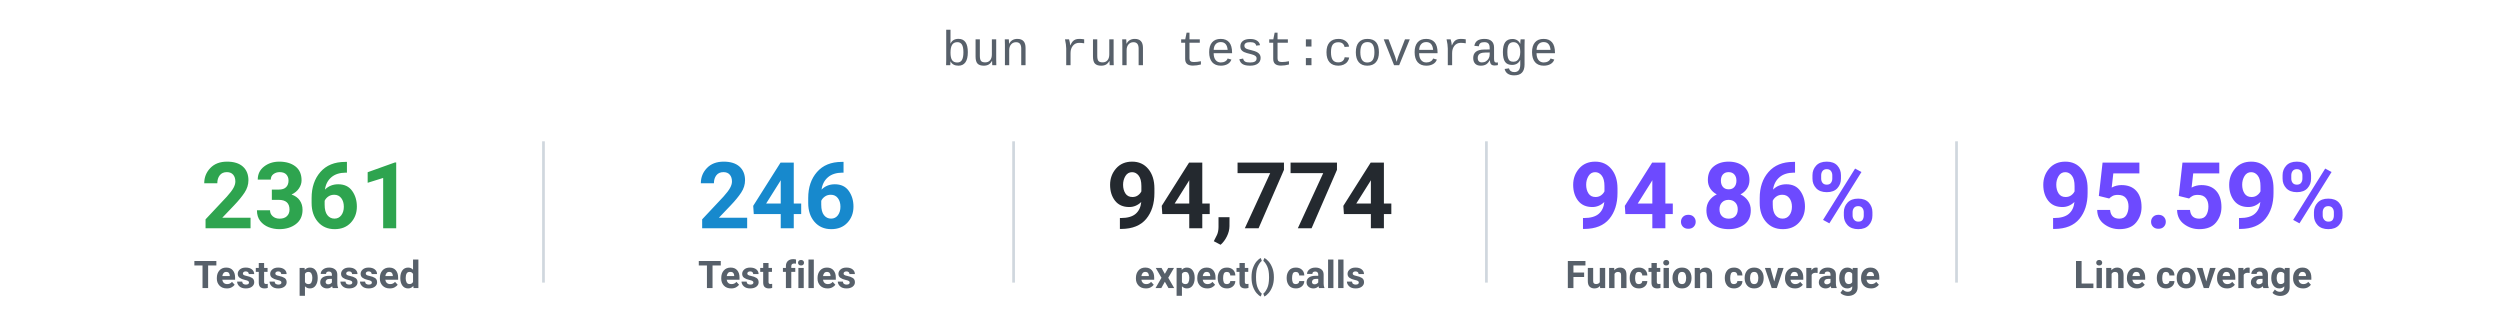
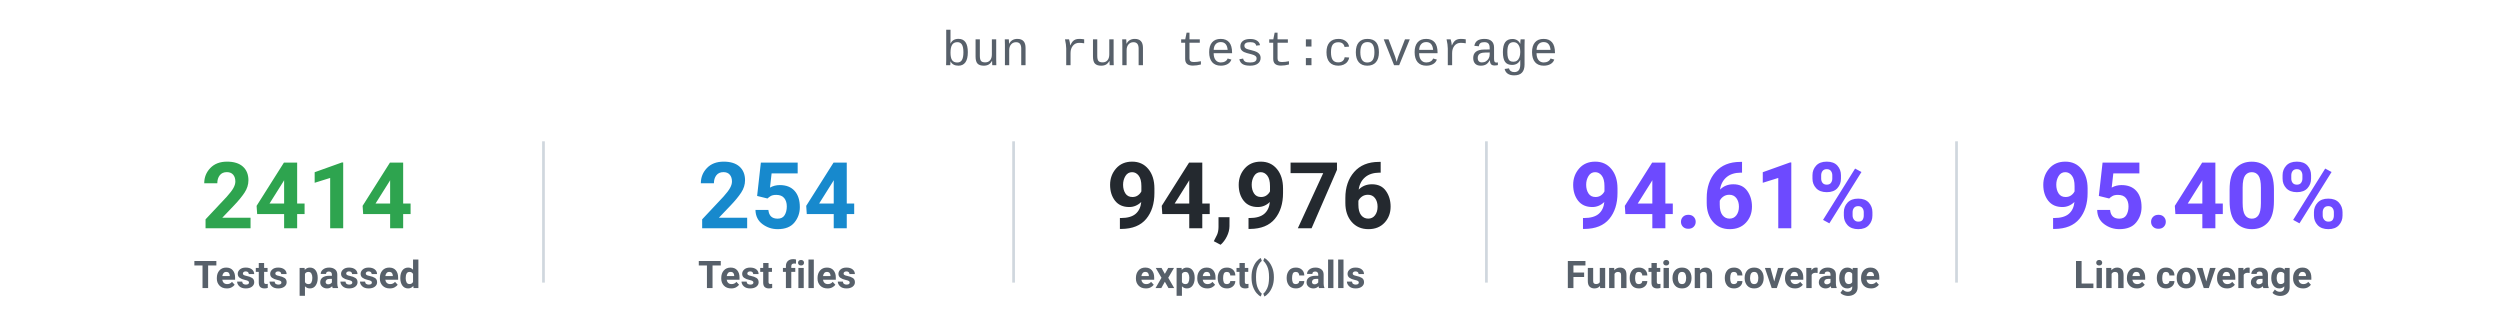
- <svg xmlns="http://www.w3.org/2000/svg" viewBox="0 0 920 122" width="920" height="122" role="img" aria-label="bun run test:coverage — 2361 tests passed, 246 test files, 94,774 expect() calls, 94.86% function coverage, 95.59% line coverage">
+ <svg xmlns="http://www.w3.org/2000/svg" viewBox="0 0 920 122" width="920" height="122" role="img" aria-label="bun run test:coverage — 2414 tests passed, 254 test files, 94,976 expect() calls, 94.61% function coverage, 95.40% line coverage">
  <style>
    .cmd { font-family: ui-monospace, SFMono-Regular, 'SF Mono', Menlo, Consolas, 'Liberation Mono', monospace; font-weight: 500; font-size: 18px; }
    .val { font-family: system-ui, -apple-system, BlinkMacSystemFont, 'Segoe UI', Roboto, sans-serif; font-weight: 700; font-size: 34px; }
    .lbl { font-family: system-ui, -apple-system, BlinkMacSystemFont, 'Segoe UI', Roboto, sans-serif; font-weight: 600; font-size: 14px; }
  </style>
  <text x="460" y="24" text-anchor="middle" class="cmd" fill="#57606a">bun run test:coverage</text>
  <line x1="200" y1="52" x2="200" y2="104" stroke="#d0d7de" stroke-width="1" />
  <line x1="373" y1="52" x2="373" y2="104" stroke="#d0d7de" stroke-width="1" />
  <line x1="547" y1="52" x2="547" y2="104" stroke="#d0d7de" stroke-width="1" />
  <line x1="720" y1="52" x2="720" y2="104" stroke="#d0d7de" stroke-width="1" />
-   <text x="113" y="84" text-anchor="middle" class="val" fill="#2ea44f">2361</text>
+   <text x="113" y="84" text-anchor="middle" class="val" fill="#2ea44f">2414</text>
  <text x="113" y="106" text-anchor="middle" class="lbl" fill="#57606a">Tests passed</text>
-   <text x="286" y="84" text-anchor="middle" class="val" fill="#1789cd">246</text>
+   <text x="286" y="84" text-anchor="middle" class="val" fill="#1789cd">254</text>
  <text x="286" y="106" text-anchor="middle" class="lbl" fill="#57606a">Test files</text>
-   <text x="460" y="84" text-anchor="middle" class="val" fill="#24292f">94,774</text>
+   <text x="460" y="84" text-anchor="middle" class="val" fill="#24292f">94,976</text>
  <text x="460" y="106" text-anchor="middle" class="lbl" fill="#57606a">expect() calls</text>
-   <text x="634" y="84" text-anchor="middle" class="val" fill="#6d4aff">94.86%</text>
+   <text x="634" y="84" text-anchor="middle" class="val" fill="#6d4aff">94.61%</text>
  <text x="634" y="106" text-anchor="middle" class="lbl" fill="#57606a">Function coverage</text>
-   <text x="807" y="84" text-anchor="middle" class="val" fill="#6d4aff">95.59%</text>
+   <text x="807" y="84" text-anchor="middle" class="val" fill="#6d4aff">95.40%</text>
  <text x="807" y="106" text-anchor="middle" class="lbl" fill="#57606a">Line coverage</text>
</svg>
